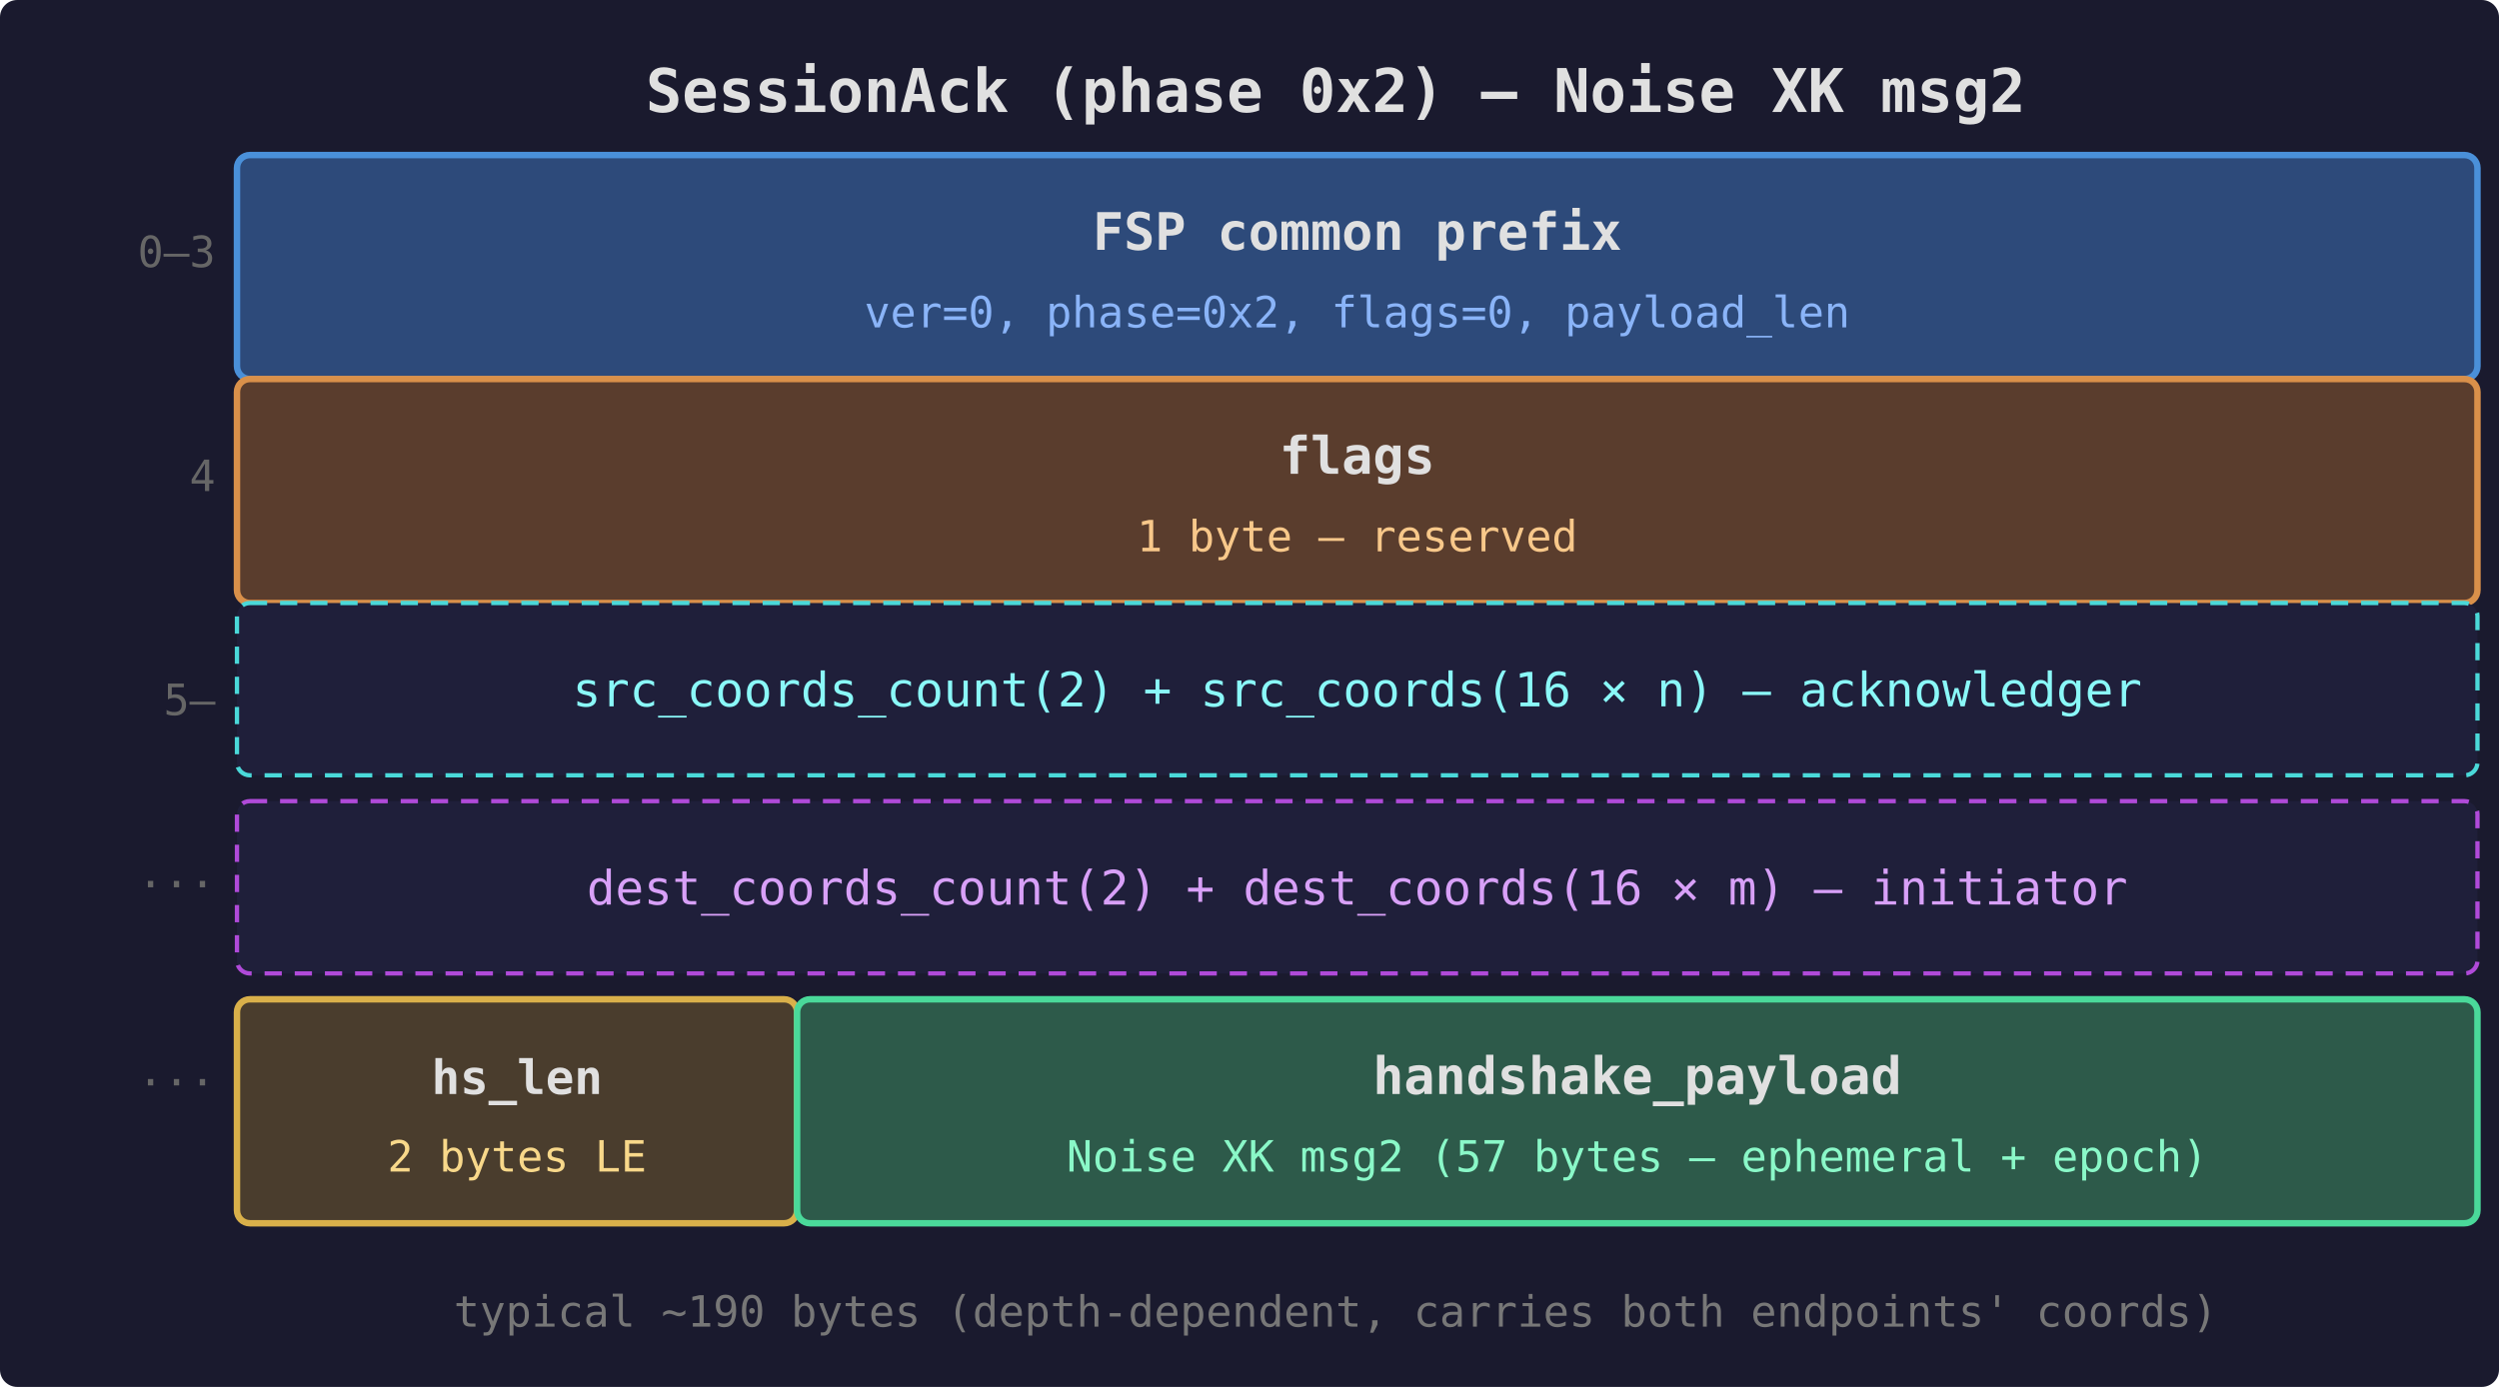
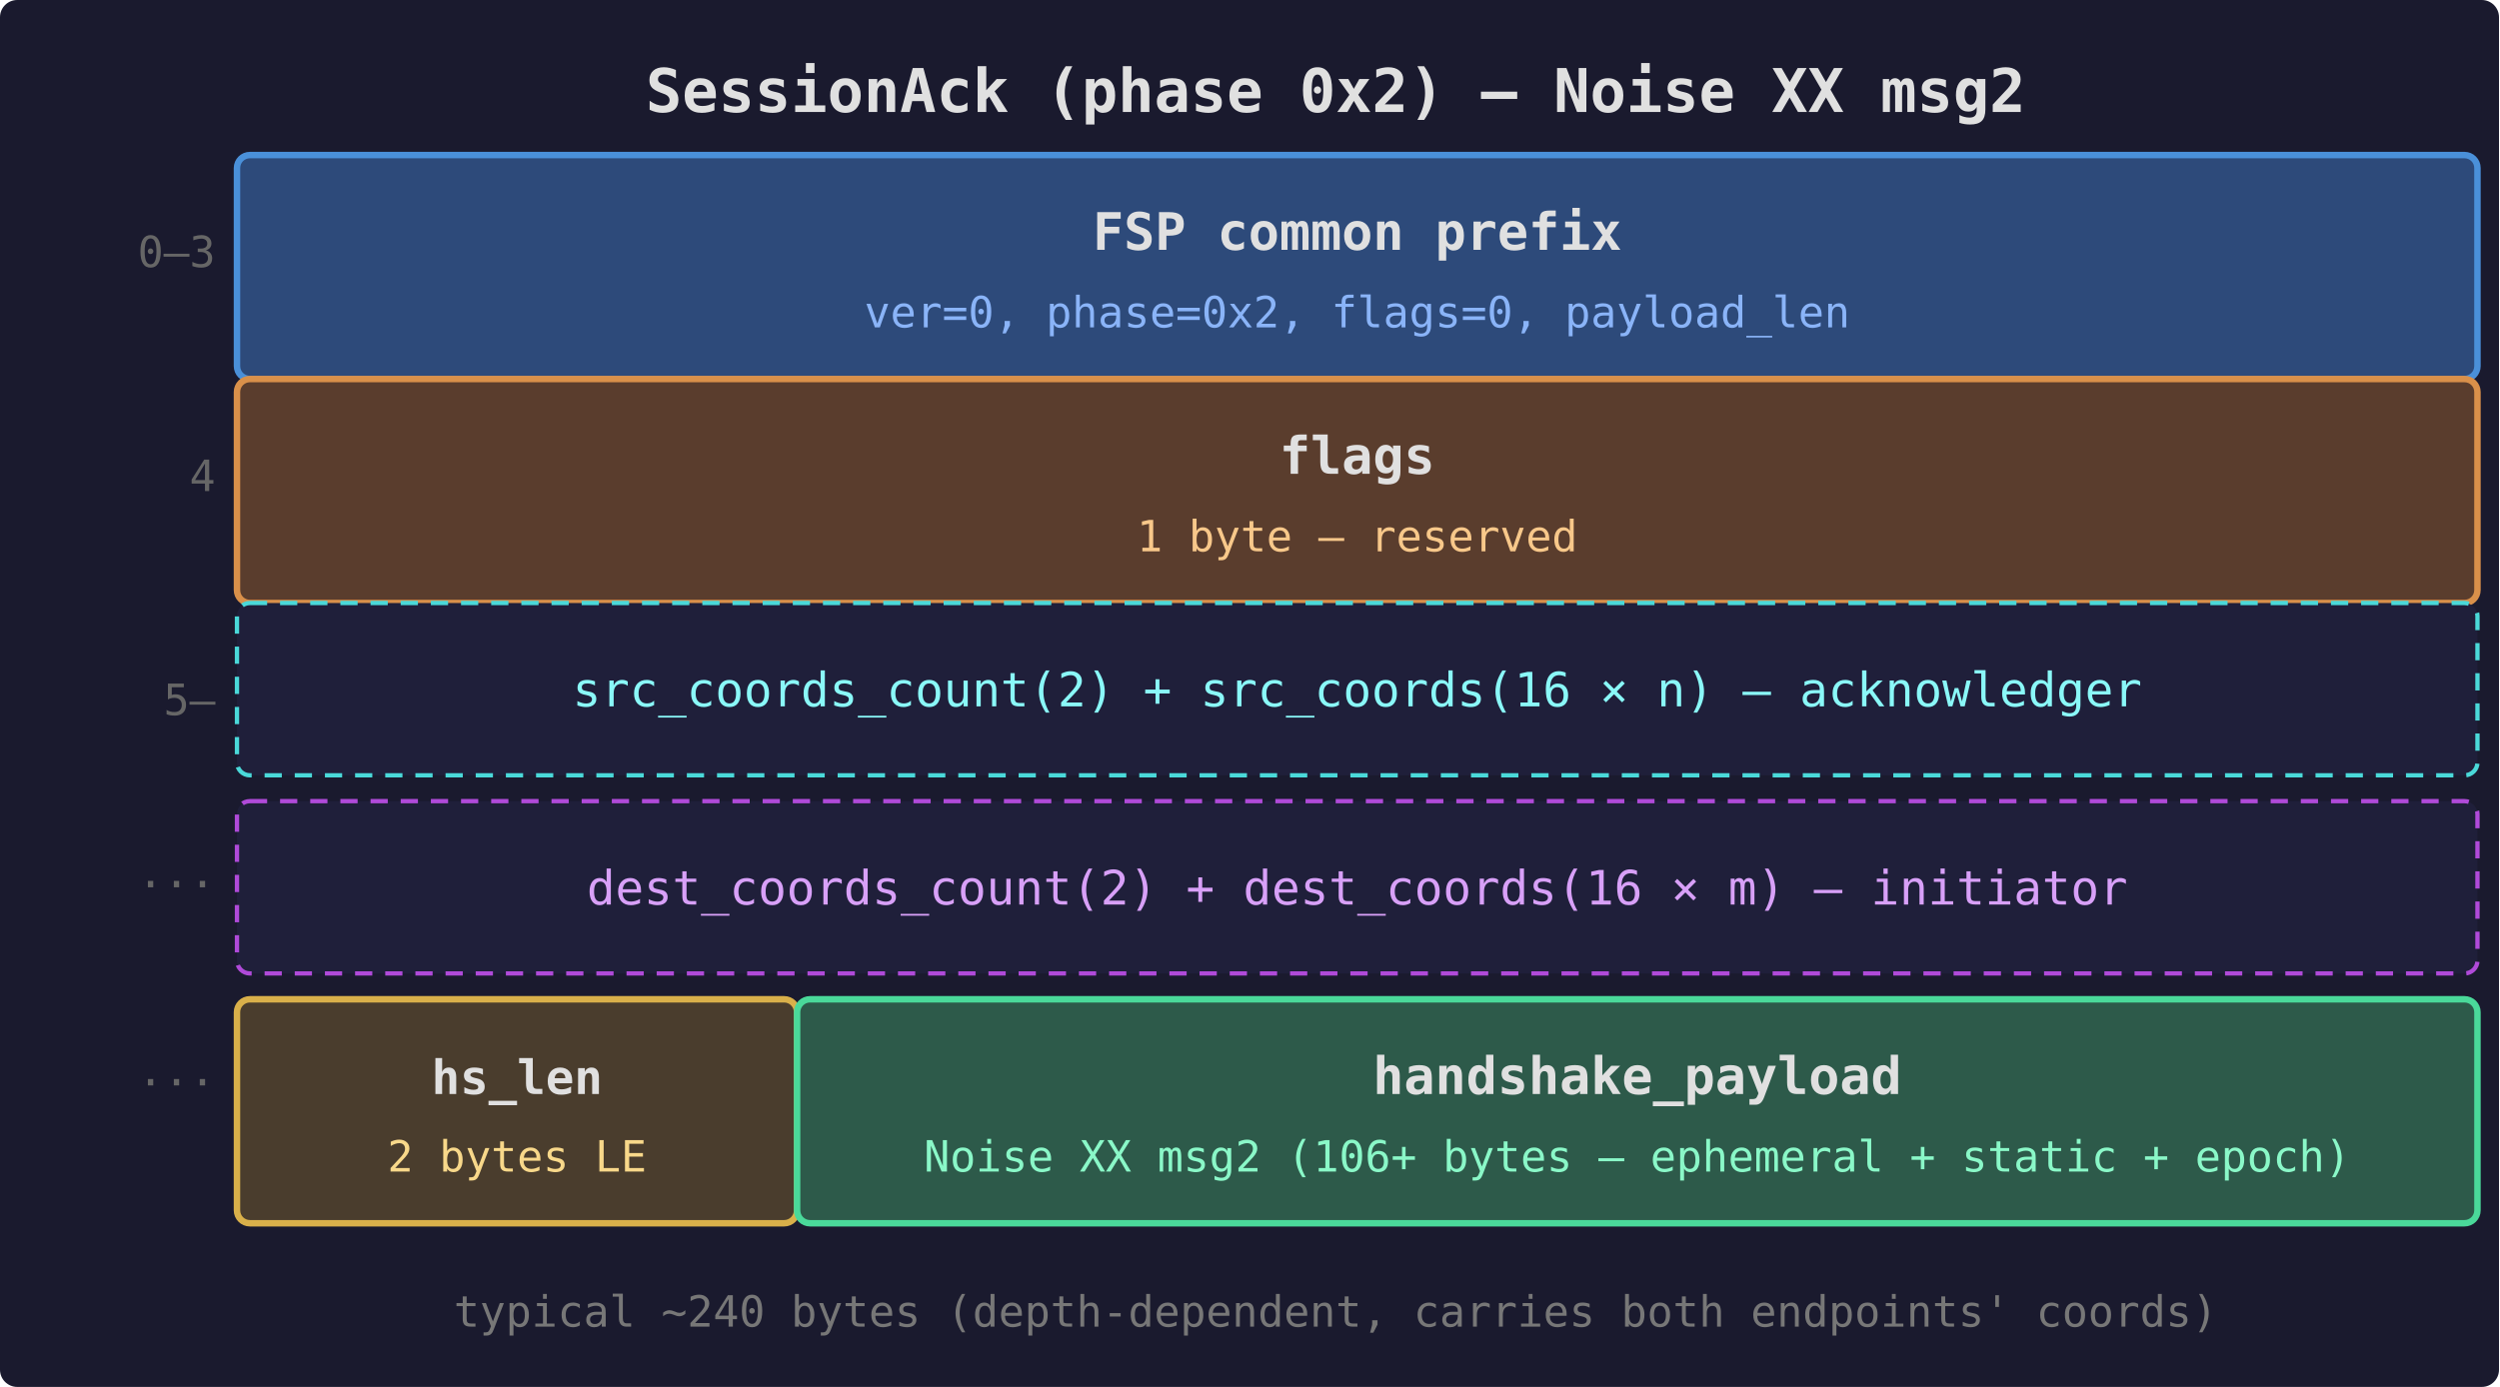
<svg xmlns="http://www.w3.org/2000/svg" viewBox="0 0 580 322" font-family="monospace" font-size="13">
  <rect width="580" height="322" fill="#1a1a2e" rx="4" />
-   <text x="310" y="26" fill="#e0e0e0" text-anchor="middle" font-size="14" font-weight="bold">SessionAck (phase 0x2) — Noise XK msg2</text>
+   <text x="310" y="26" fill="#e0e0e0" text-anchor="middle" font-size="14" font-weight="bold">SessionAck (phase 0x2) — Noise XX msg2</text>
  <text x="50" y="62" fill="#666" font-size="10" text-anchor="end">0–3</text>
  <rect x="55" y="36" width="520" height="52" fill="#2d4a7a" stroke="#4a90d9" stroke-width="1.5" rx="3" />
  <text x="315" y="58" fill="#e0e0e0" text-anchor="middle" font-size="12" font-weight="bold">FSP common prefix</text>
  <text x="315" y="76" fill="#8ab4f8" text-anchor="middle" font-size="10">ver=0, phase=0x2, flags=0, payload_len</text>
  <text x="50" y="114" fill="#666" font-size="10" text-anchor="end">4</text>
  <rect x="55" y="88" width="520" height="52" fill="#5a3d2d" stroke="#d9904a" stroke-width="1.5" rx="3" />
  <text x="315" y="110" fill="#e0e0e0" text-anchor="middle" font-size="12" font-weight="bold">flags</text>
  <text x="315" y="128" fill="#f8c88a" text-anchor="middle" font-size="10">1 byte — reserved</text>
  <text x="50" y="166" fill="#666" font-size="10" text-anchor="end">5–</text>
  <rect x="55" y="140" width="520" height="40" fill="#1f1f3a" stroke="#4ad9d9" stroke-width="1" stroke-dasharray="4,3" rx="3" />
  <text x="315" y="164" fill="#8af8f8" text-anchor="middle" font-size="11">src_coords_count(2) + src_coords(16 × n) — acknowledger</text>
  <text x="50" y="206" fill="#666" font-size="10" text-anchor="end">...</text>
  <rect x="55" y="186" width="520" height="40" fill="#1f1f3a" stroke="#b04ad9" stroke-width="1" stroke-dasharray="4,3" rx="3" />
  <text x="315" y="210" fill="#d8a0f8" text-anchor="middle" font-size="11">dest_coords_count(2) + dest_coords(16 × m) — initiator</text>
  <text x="50" y="252" fill="#666" font-size="10" text-anchor="end">...</text>
  <rect x="55" y="232" width="130" height="52" fill="#4a3d2d" stroke="#d9b04a" stroke-width="1.5" rx="3" />
  <text x="120" y="254" fill="#e0e0e0" text-anchor="middle" font-size="11" font-weight="bold">hs_len</text>
  <text x="120" y="272" fill="#f8d88a" text-anchor="middle" font-size="10">2 bytes LE</text>
  <rect x="185" y="232" width="390" height="52" fill="#2d5a4a" stroke="#4ad99a" stroke-width="1.5" rx="3" />
  <text x="380" y="254" fill="#e0e0e0" text-anchor="middle" font-size="12" font-weight="bold">handshake_payload</text>
-   <text x="380" y="272" fill="#8af8c8" text-anchor="middle" font-size="10">Noise XK msg2 (57 bytes — ephemeral + epoch)</text>
-   <text x="310" y="308" fill="#777" font-size="10" text-anchor="middle">typical ~190 bytes (depth-dependent, carries both endpoints' coords)</text>
+   <text x="380" y="272" fill="#8af8c8" text-anchor="middle" font-size="10">Noise XX msg2 (106+ bytes — ephemeral + static + epoch)</text>
+   <text x="310" y="308" fill="#777" font-size="10" text-anchor="middle">typical ~240 bytes (depth-dependent, carries both endpoints' coords)</text>
</svg>
